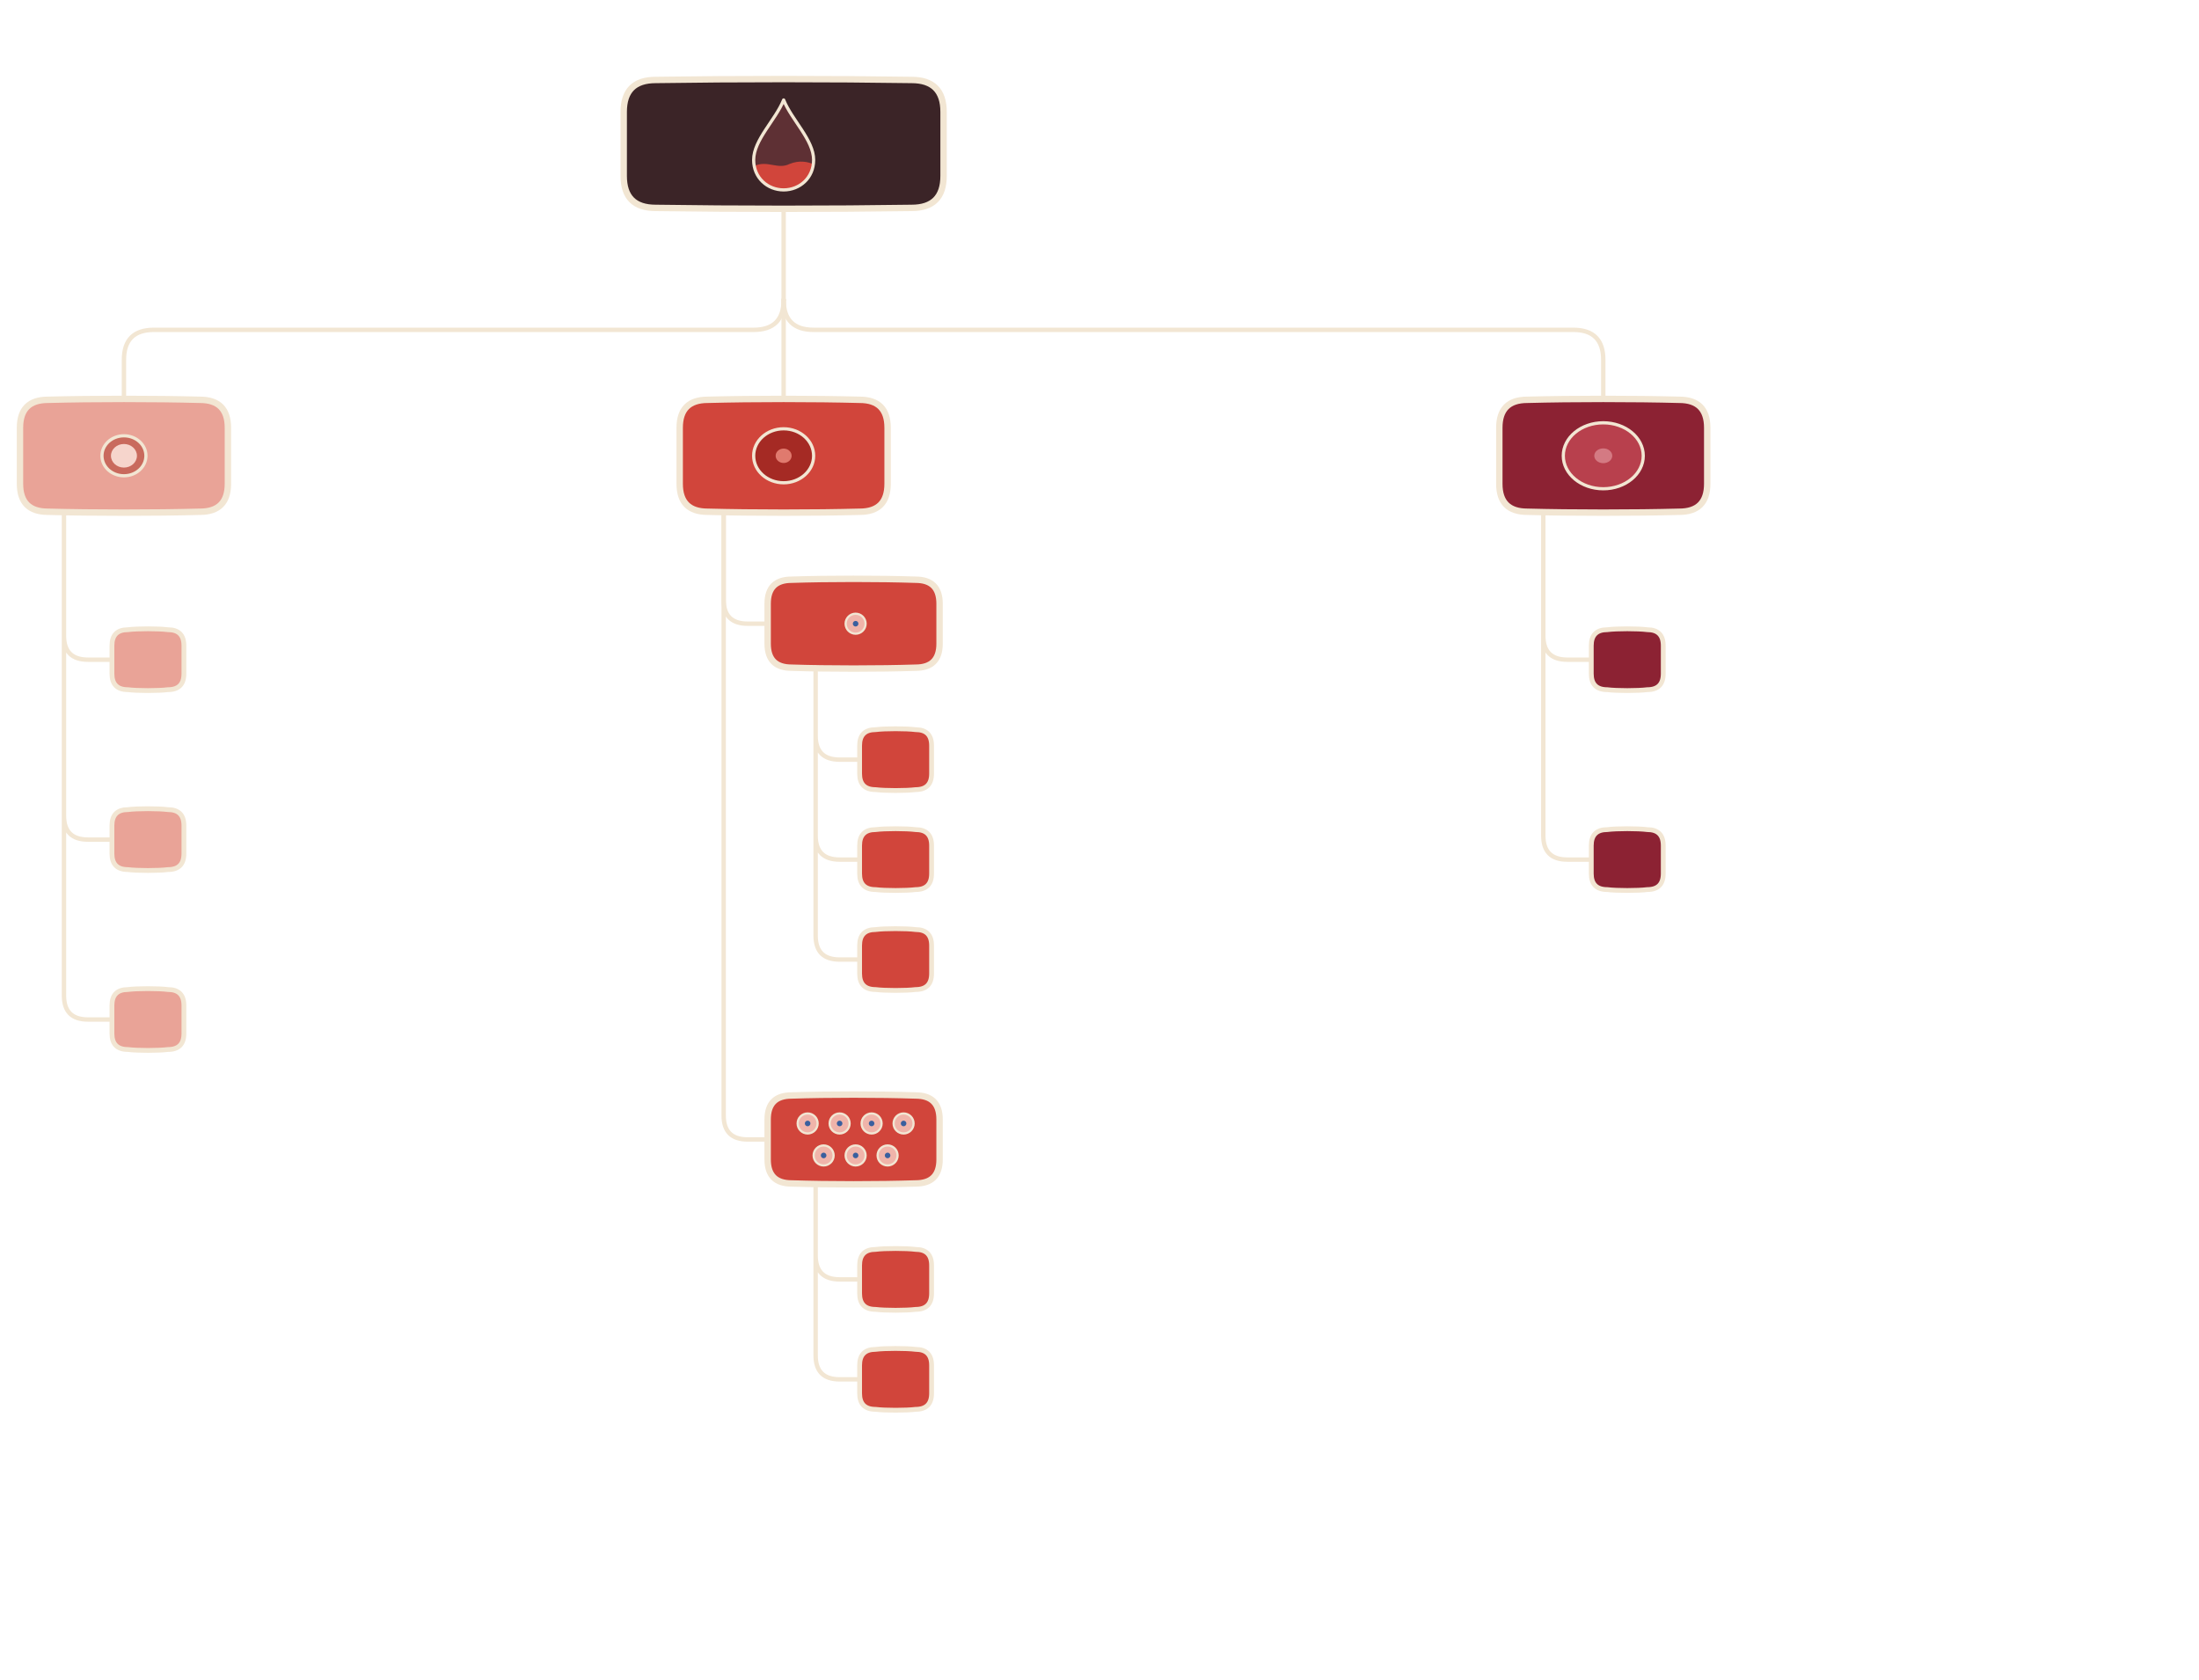
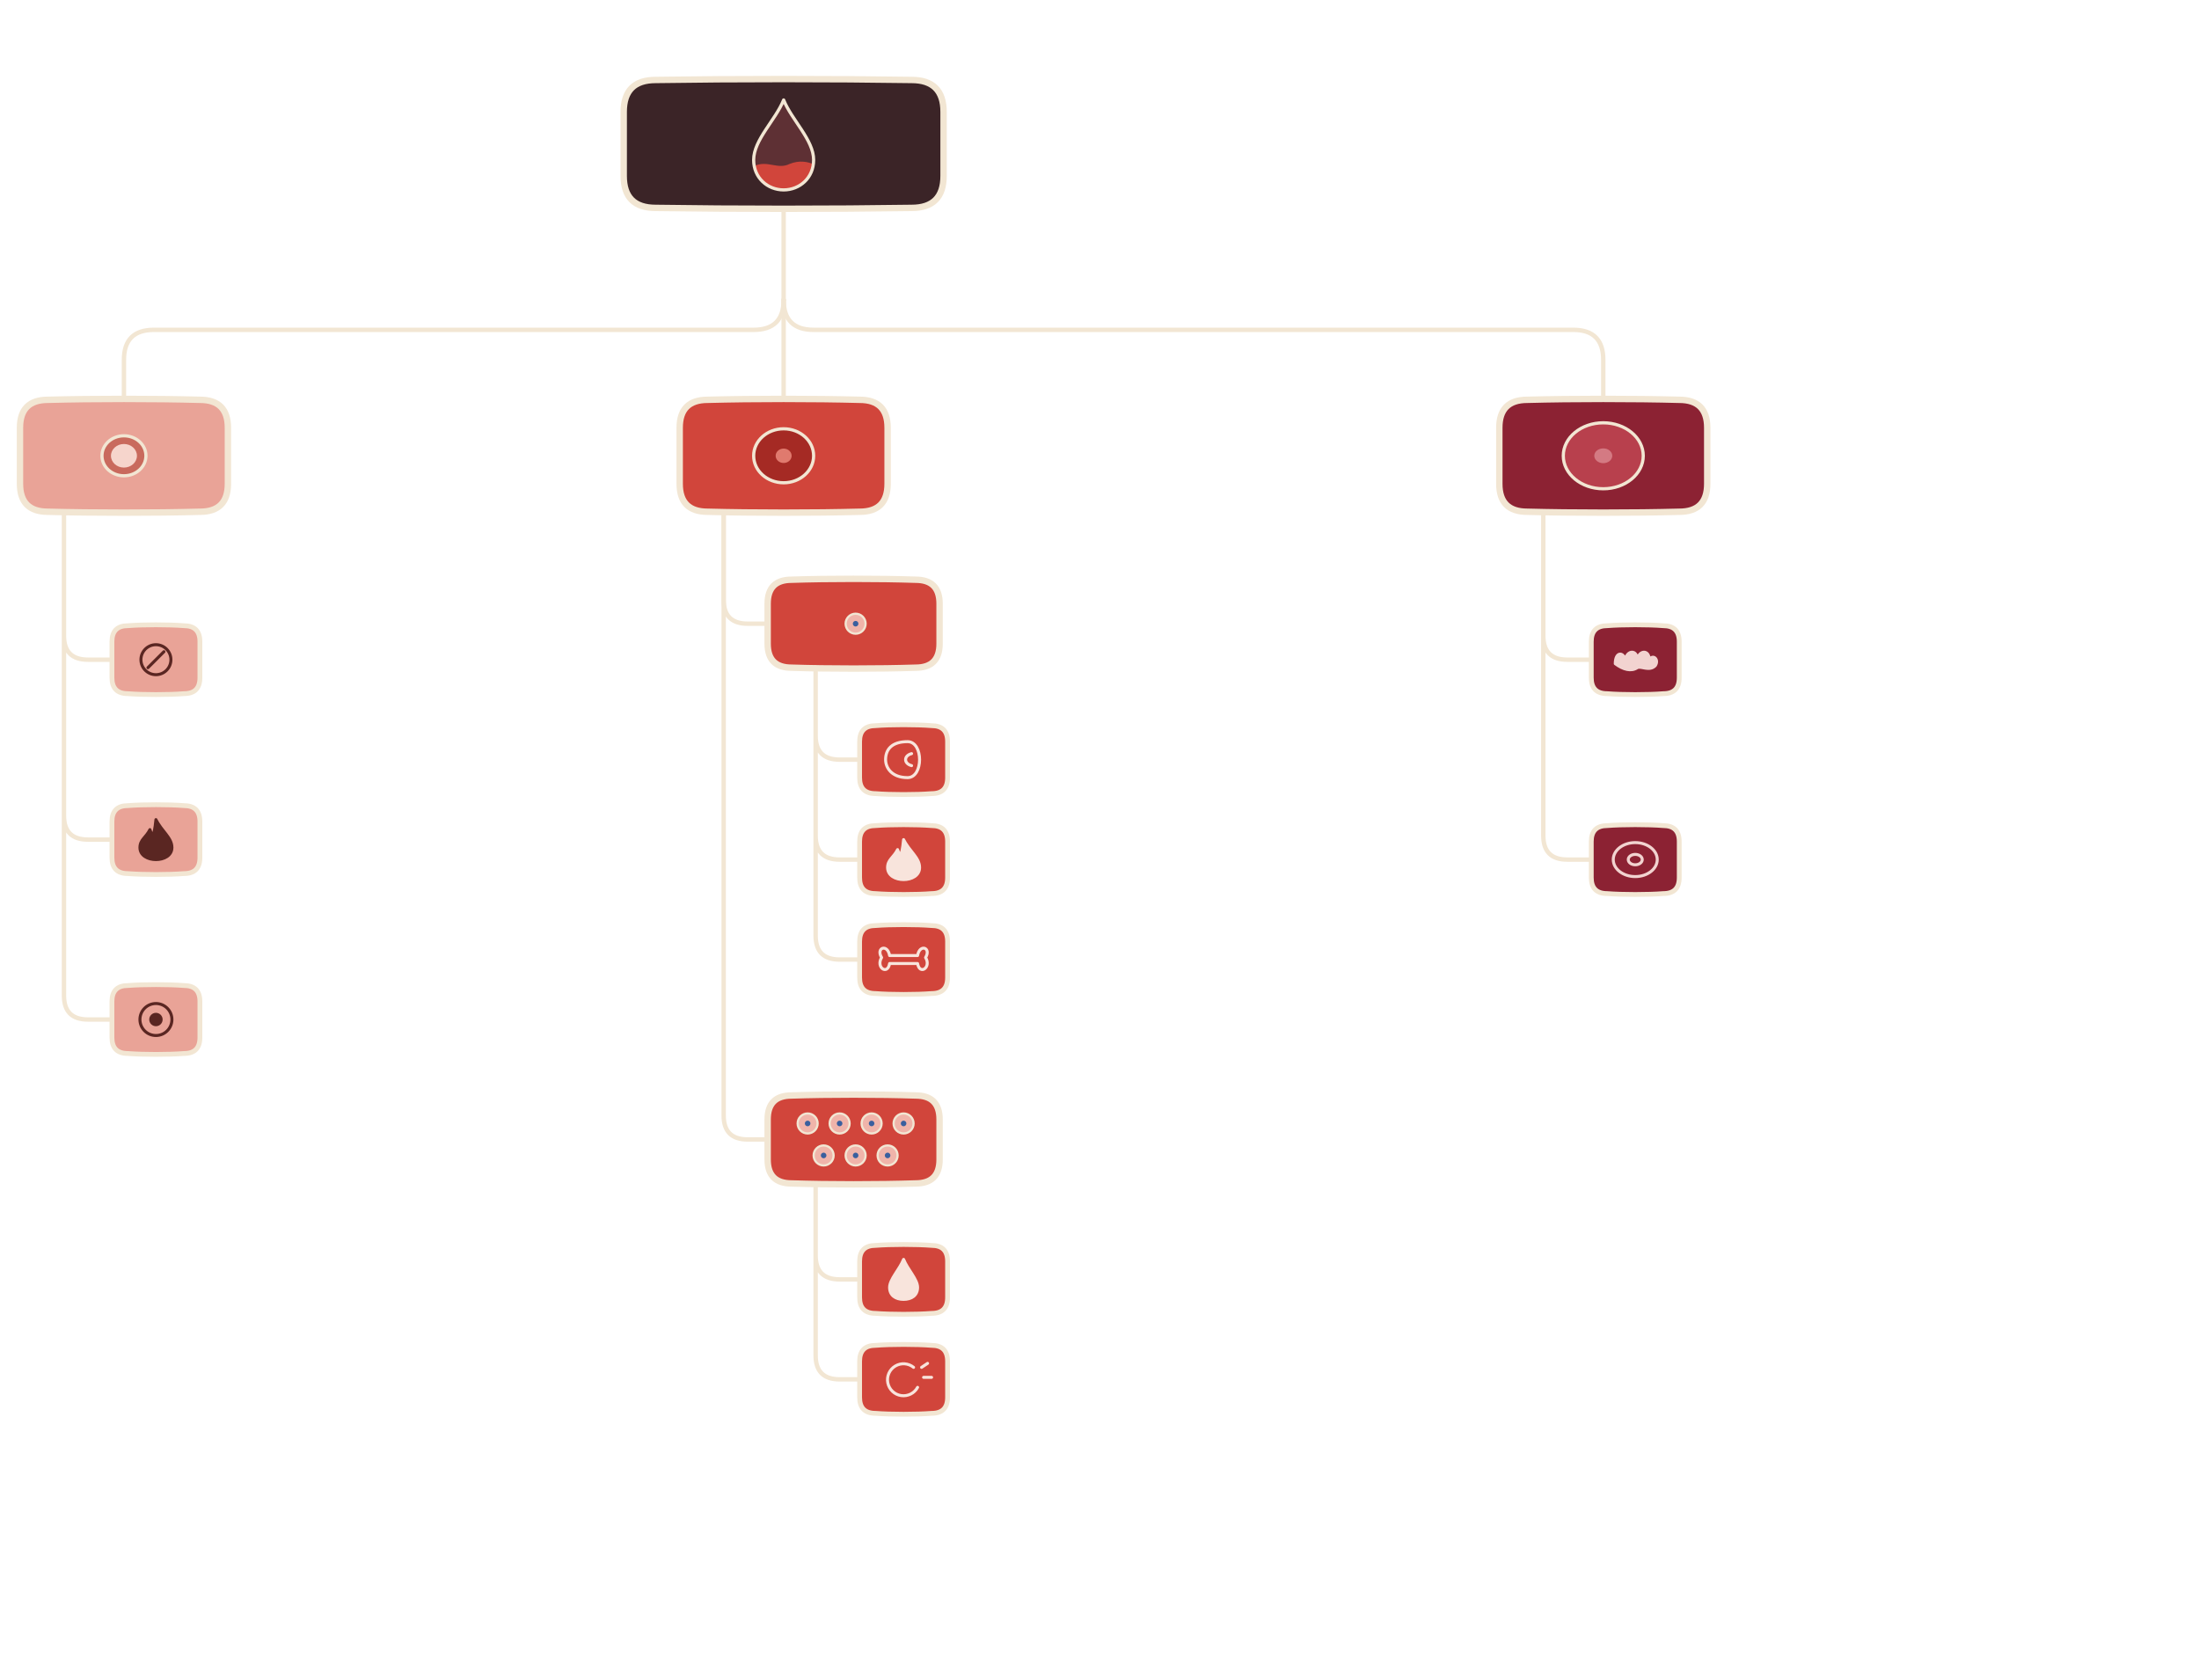
<svg xmlns="http://www.w3.org/2000/svg" viewBox="0 0 1100 840">
  <g id="root">
    <path d="M392,104V150" fill="none" stroke="#f2e6d3" stroke-width="2.2" stroke-linecap="round" stroke-linejoin="round" />
    <path d="M328,40C368,39.4 416,39.4 456,40Q472,40 472,56L472,88Q472,104 456,104C416,104.6 368,104.6 328,104Q312,104 312,88L312,56Q312,40 328,40Z" fill="#3b2427" stroke="#f2e6d3" stroke-width="3.2" stroke-linejoin="round" />
    <path d="M392,50C396,60 407,70 407,80C407,89 400,95 392,95C384,95 377,89 377,80C377,70 388,60 392,50Z" fill="#5e3034" stroke="none" />
    <path d="M377.4,83C384,80 389,85 395,82C400,80 404,81 406.6,82C406,90 400,95 392,95C384,95 378,90 377.4,83Z" fill="#d1453b" />
    <path d="M392,50C396,60 407,70 407,80C407,89 400,95 392,95C384,95 377,89 377,80C377,70 388,60 392,50Z" fill="none" stroke="#f2e6d3" stroke-width="1.6" stroke-linejoin="round" />
    <circle id="a-root" cx="472" cy="72" r="0" />
    <circle id="o-root" cx="392" cy="104" r="0" />
  </g>
  <g id="br_mic">
    <path d="M392,150Q392,165 377,165H77Q62,165 62,180V200" fill="none" stroke="#f2e6d3" stroke-width="2.2" stroke-linecap="round" stroke-linejoin="round" />
    <path d="M24,200C46.4,199.4 77.6,199.4 100,200Q114,200 114,214L114,242Q114,256 100,256C77.6,256.6 46.4,256.6 24,256Q10,256 10,242L10,214Q10,200 24,200Z" fill="#e9a397" stroke="#f2e6d3" stroke-width="3.2" stroke-linejoin="round" />
    <ellipse cx="62" cy="228" rx="11" ry="10" fill="#c96a5d" stroke="#f2e6d3" stroke-width="1.6" />
    <ellipse cx="62" cy="228" rx="6.5" ry="5.9" fill="#f6d5cc" />
    <circle id="a-mic" cx="114" cy="228" r="0" />
    <circle id="o-mic" cx="392" cy="150" r="0" />
  </g>
  <g id="leaf_mic">
    <path d="M32,256V318Q32,330 44,330H56M32,256V408Q32,420 44,420H56M32,256V498Q32,510 44,510H56" fill="none" stroke="#f2e6d3" stroke-width="2.2" stroke-linecap="round" stroke-linejoin="round" />
-     <path d="M64,315C68.6,314.4 79.4,314.4 84,315Q92,315 92,323L92,337Q92,345 84,345C79.4,345.6 68.6,345.6 64,345Q56,345 56,337L56,323Q56,315 64,315Z" fill="#e9a397" stroke="#f2e6d3" stroke-width="2.4" stroke-linejoin="round" />
-     <circle id="a-l-ida" cx="92" cy="330" r="0" />
-     <path d="M64,405C68.6,404.4 79.4,404.4 84,405Q92,405 92,413L92,427Q92,435 84,435C79.4,435.6 68.6,435.6 64,435Q56,435 56,427L56,413Q56,405 64,405Z" fill="#e9a397" stroke="#f2e6d3" stroke-width="2.4" stroke-linejoin="round" />
-     <circle id="a-l-inflam" cx="92" cy="420" r="0" />
-     <path d="M64,495C68.6,494.4 79.4,494.4 84,495Q92,495 92,503L92,517Q92,525 84,525C79.4,525.6 68.6,525.6 64,525Q56,525 56,517L56,503Q56,495 64,495Z" fill="#e9a397" stroke="#f2e6d3" stroke-width="2.4" stroke-linejoin="round" />
-     <circle id="a-l-thal" cx="92" cy="510" r="0" />
+     <path d="M64,313C71.4,312.4 84.6,312.4 92,313Q100,313 100,321L100,339Q100,347 92,347C84.6,347.6 71.4,347.6 64,347Q56,347 56,339L56,321Q56,313 64,313Z" fill="#e9a397" stroke="#f2e6d3" stroke-width="2.4" stroke-linejoin="round" />
+     <g fill="#5a2622" stroke="#5a2622" stroke-width="1.5" stroke-linejoin="round" stroke-linecap="round">
+       <circle cx="78" cy="330" r="7.5" fill="none" />
+       <path d="M74,334L82,326" />
+     </g>
+     <circle id="a-l-ida" cx="100" cy="330" r="0" />
+     <path d="M64,403C71.4,402.4 84.6,402.4 92,403Q100,403 100,411L100,429Q100,437 92,437C84.6,437.6 71.4,437.6 64,437Q56,437 56,429L56,411Q56,403 64,403Z" fill="#e9a397" stroke="#f2e6d3" stroke-width="2.4" stroke-linejoin="round" />
+     <g fill="#5a2622" stroke="#5a2622" stroke-width="1.5" stroke-linejoin="round" stroke-linecap="round">
+       <path d="M78,410C81,416 86,419 86,424C86,428 82,430 78,430C74,430 70,428 70,424C70,420 73,419 75,415C76,418 77,420 78,410Z" />
+     </g>
+     <circle id="a-l-inflam" cx="100" cy="420" r="0" />
+     <path d="M64,493C71.4,492.4 84.6,492.4 92,493Q100,493 100,501L100,519Q100,527 92,527C84.6,527.6 71.4,527.6 64,527Q56,527 56,519L56,501Q56,493 64,493Z" fill="#e9a397" stroke="#f2e6d3" stroke-width="2.4" stroke-linejoin="round" />
+     <g fill="#5a2622" stroke="#5a2622" stroke-width="1.5" stroke-linejoin="round" stroke-linecap="round">
+       <circle cx="78" cy="510" r="8" fill="none" />
+       <circle cx="78" cy="510" r="2.6" />
+     </g>
+     <circle id="a-l-thal" cx="100" cy="510" r="0" />
    <circle id="o-leaf_mic" cx="32" cy="256" r="0" />
  </g>
  <g id="br_nor">
    <path d="M392,150V200" fill="none" stroke="#f2e6d3" stroke-width="2.2" stroke-linecap="round" stroke-linejoin="round" />
    <path d="M354,200C376.4,199.4 407.6,199.4 430,200Q444,200 444,214L444,242Q444,256 430,256C407.6,256.6 376.4,256.6 354,256Q340,256 340,242L340,214Q340,200 354,200Z" fill="#d1453b" stroke="#f2e6d3" stroke-width="3.2" stroke-linejoin="round" />
    <ellipse cx="392" cy="228" rx="15" ry="13.5" fill="#a52a24" stroke="#f2e6d3" stroke-width="1.6" />
    <ellipse cx="392" cy="228" rx="4" ry="3.6" fill="#e07a6e" />
    <circle id="a-nor" cx="444" cy="228" r="0" />
    <circle id="o-nor" cx="392" cy="150" r="0" />
  </g>
  <g id="br_nlow">
    <path d="M362,256V300Q362,312 374,312H384" fill="none" stroke="#f2e6d3" stroke-width="2.2" stroke-linecap="round" stroke-linejoin="round" />
    <path d="M396,290C414.1,289.4 439.9,289.4 458,290Q470,290 470,302L470,322Q470,334 458,334C439.9,334.6 414.1,334.6 396,334Q384,334 384,322L384,302Q384,290 396,290Z" fill="#d1453b" stroke="#f2e6d3" stroke-width="3.2" stroke-linejoin="round" />
    <circle cx="428" cy="312" r="5" fill="#f0b4aa" stroke="#f2e6d3" stroke-width="1.1" />
    <circle cx="428" cy="312" r="1.4" fill="#3a5f9e" />
    <path d="M408,334V368Q408,380 420,380H430M408,334V418Q408,430 420,430H430M408,334V468Q408,480 420,480H430" fill="none" stroke="#f2e6d3" stroke-width="2.2" stroke-linecap="round" stroke-linejoin="round" />
-     <path d="M438,365C442.6,364.4 453.4,364.4 458,365Q466,365 466,373L466,387Q466,395 458,395C453.4,395.6 442.6,395.6 438,395Q430,395 430,387L430,373Q430,365 438,365Z" fill="#d1453b" stroke="#f2e6d3" stroke-width="2.4" stroke-linejoin="round" />
-     <circle id="a-l-ckd" cx="466" cy="380" r="0" />
-     <path d="M438,415C442.6,414.4 453.4,414.4 458,415Q466,415 466,423L466,437Q466,445 458,445C453.4,445.6 442.6,445.6 438,445Q430,445 430,437L430,423Q430,415 438,415Z" fill="#d1453b" stroke="#f2e6d3" stroke-width="2.4" stroke-linejoin="round" />
-     <circle id="a-l-inflam2" cx="466" cy="430" r="0" />
-     <path d="M438,465C442.6,464.4 453.4,464.4 458,465Q466,465 466,473L466,487Q466,495 458,495C453.4,495.6 442.6,495.6 438,495Q430,495 430,487L430,473Q430,465 438,465Z" fill="#d1453b" stroke="#f2e6d3" stroke-width="2.4" stroke-linejoin="round" />
-     <circle id="a-l-marrow" cx="466" cy="480" r="0" />
+     <path d="M438,363C445.4,362.4 458.6,362.4 466,363Q474,363 474,371L474,389Q474,397 466,397C458.6,397.6 445.4,397.6 438,397Q430,397 430,389L430,371Q430,363 438,363Z" fill="#d1453b" stroke="#f2e6d3" stroke-width="2.4" stroke-linejoin="round" />
+     <g fill="#f8e4dc" stroke="#f8e4dc" stroke-width="1.5" stroke-linejoin="round" stroke-linecap="round">
+       <path d="M454,371C462,371 462,389 454,389C446,389 443,384 443,380C443,375 446,371 454,371Z" fill="none" />
+       <path d="M456,377C452,378 452,382 456,383" fill="none" />
+     </g>
+     <circle id="a-l-ckd" cx="474" cy="380" r="0" />
+     <path d="M438,413C445.4,412.4 458.6,412.4 466,413Q474,413 474,421L474,439Q474,447 466,447C458.6,447.6 445.4,447.6 438,447Q430,447 430,439L430,421Q430,413 438,413Z" fill="#d1453b" stroke="#f2e6d3" stroke-width="2.4" stroke-linejoin="round" />
+     <g fill="#f8e4dc" stroke="#f8e4dc" stroke-width="1.5" stroke-linejoin="round" stroke-linecap="round">
+       <path d="M452,420C455,426 460,429 460,434C460,438 456,440 452,440C448,440 444,438 444,434C444,430 447,429 449,425C450,428 451,430 452,420Z" />
+     </g>
+     <circle id="a-l-inflam2" cx="474" cy="430" r="0" />
+     <path d="M438,463C445.4,462.4 458.6,462.4 466,463Q474,463 474,471L474,489Q474,497 466,497C458.6,497.6 445.4,497.6 438,497Q430,497 430,489L430,471Q430,463 438,463Z" fill="#d1453b" stroke="#f2e6d3" stroke-width="2.4" stroke-linejoin="round" />
+     <g fill="#f8e4dc" stroke="#f8e4dc" stroke-width="1.5" stroke-linejoin="round" stroke-linecap="round">
+       <path d="M445,478H459C460,472 466,474 463,479C466,484 460,488 459,482H445C444,488 438,484 441,479C438,474 444,472 445,478Z" fill="none" />
+     </g>
+     <circle id="a-l-marrow" cx="474" cy="480" r="0" />
    <circle id="a-nlow" cx="470" cy="312" r="0" />
-     <circle id="a-l-nlow" cx="466" cy="430" r="0" />
+     <circle id="a-l-nlow" cx="474" cy="430" r="0" />
    <circle id="o-nlow" cx="362" cy="256" r="0" />
  </g>
  <g id="br_nhigh">
    <path d="M362,256V558Q362,570 374,570H384" fill="none" stroke="#f2e6d3" stroke-width="2.2" stroke-linecap="round" stroke-linejoin="round" />
    <path d="M396,548C414.1,547.4 439.9,547.4 458,548Q470,548 470,560L470,580Q470,592 458,592C439.9,592.6 414.1,592.6 396,592Q384,592 384,580L384,560Q384,548 396,548Z" fill="#d1453b" stroke="#f2e6d3" stroke-width="3.2" stroke-linejoin="round" />
    <circle cx="404" cy="562" r="5" fill="#f0b4aa" stroke="#f2e6d3" stroke-width="1.1" />
    <circle cx="404" cy="562" r="1.4" fill="#3a5f9e" />
    <circle cx="420" cy="562" r="5" fill="#f0b4aa" stroke="#f2e6d3" stroke-width="1.1" />
    <circle cx="420" cy="562" r="1.4" fill="#3a5f9e" />
    <circle cx="436" cy="562" r="5" fill="#f0b4aa" stroke="#f2e6d3" stroke-width="1.1" />
    <circle cx="436" cy="562" r="1.4" fill="#3a5f9e" />
    <circle cx="452" cy="562" r="5" fill="#f0b4aa" stroke="#f2e6d3" stroke-width="1.1" />
    <circle cx="452" cy="562" r="1.4" fill="#3a5f9e" />
    <circle cx="412" cy="578" r="5" fill="#f0b4aa" stroke="#f2e6d3" stroke-width="1.1" />
    <circle cx="412" cy="578" r="1.4" fill="#3a5f9e" />
    <circle cx="428" cy="578" r="5" fill="#f0b4aa" stroke="#f2e6d3" stroke-width="1.1" />
    <circle cx="428" cy="578" r="1.4" fill="#3a5f9e" />
    <circle cx="444" cy="578" r="5" fill="#f0b4aa" stroke="#f2e6d3" stroke-width="1.1" />
    <circle cx="444" cy="578" r="1.4" fill="#3a5f9e" />
    <path d="M408,592V628Q408,640 420,640H430M408,592V678Q408,690 420,690H430" fill="none" stroke="#f2e6d3" stroke-width="2.2" stroke-linecap="round" stroke-linejoin="round" />
-     <path d="M438,625C442.6,624.4 453.4,624.4 458,625Q466,625 466,633L466,647Q466,655 458,655C453.4,655.6 442.6,655.6 438,655Q430,655 430,647L430,633Q430,625 438,625Z" fill="#d1453b" stroke="#f2e6d3" stroke-width="2.4" stroke-linejoin="round" />
-     <circle id="a-l-bleed" cx="466" cy="640" r="0" />
-     <path d="M438,675C442.6,674.4 453.4,674.4 458,675Q466,675 466,683L466,697Q466,705 458,705C453.4,705.6 442.6,705.6 438,705Q430,705 430,697L430,683Q430,675 438,675Z" fill="#d1453b" stroke="#f2e6d3" stroke-width="2.4" stroke-linejoin="round" />
-     <circle id="a-l-hemol" cx="466" cy="690" r="0" />
+     <path d="M438,623C445.4,622.4 458.6,622.4 466,623Q474,623 474,631L474,649Q474,657 466,657C458.6,657.6 445.4,657.6 438,657Q430,657 430,649L430,631Q430,623 438,623Z" fill="#d1453b" stroke="#f2e6d3" stroke-width="2.4" stroke-linejoin="round" />
+     <g fill="#f8e4dc" stroke="#f8e4dc" stroke-width="1.5" stroke-linejoin="round" stroke-linecap="round">
+       <path d="M452,630C454,635 459,640 459,644C459,648 456,650 452,650C448,650 445,648 445,644C445,640 450,635 452,630Z" />
+     </g>
+     <circle id="a-l-bleed" cx="474" cy="640" r="0" />
+     <path d="M438,673C445.4,672.4 458.6,672.4 466,673Q474,673 474,681L474,699Q474,707 466,707C458.6,707.6 445.4,707.6 438,707Q430,707 430,699L430,681Q430,673 438,673Z" fill="#d1453b" stroke="#f2e6d3" stroke-width="2.4" stroke-linejoin="round" />
+     <g fill="#f8e4dc" stroke="#f8e4dc" stroke-width="1.5" stroke-linejoin="round" stroke-linecap="round">
+       <path d="M457,684A8,8 0 1 0 459,694" fill="none" />
+       <path d="M461,684l3,-2M462,689h4" />
+     </g>
+     <circle id="a-l-hemol" cx="474" cy="690" r="0" />
    <circle id="a-nhigh" cx="470" cy="570" r="0" />
-     <circle id="a-l-nhigh" cx="466" cy="665" r="0" />
+     <circle id="a-l-nhigh" cx="474" cy="665" r="0" />
    <circle id="o-nhigh" cx="362" cy="256" r="0" />
  </g>
  <g id="br_mac">
    <path d="M392,150Q392,165 407,165H787Q802,165 802,180V200" fill="none" stroke="#f2e6d3" stroke-width="2.2" stroke-linecap="round" stroke-linejoin="round" />
    <path d="M764,200C786.4,199.4 817.6,199.4 840,200Q854,200 854,214L854,242Q854,256 840,256C817.6,256.6 786.4,256.6 764,256Q750,256 750,242L750,214Q750,200 764,200Z" fill="#8c2233" stroke="#f2e6d3" stroke-width="3.2" stroke-linejoin="round" />
    <ellipse cx="802" cy="228" rx="20" ry="16.5" fill="#b8404d" stroke="#f2e6d3" stroke-width="1.6" />
    <ellipse cx="802" cy="228" rx="4.5" ry="3.7" fill="#d47a83" />
    <circle id="a-mac" cx="854" cy="228" r="0" />
    <circle id="o-mac" cx="392" cy="150" r="0" />
  </g>
  <g id="leaf_mac">
    <path d="M772,256V318Q772,330 784,330H796M772,256V418Q772,430 784,430H796" fill="none" stroke="#f2e6d3" stroke-width="2.2" stroke-linecap="round" stroke-linejoin="round" />
-     <path d="M804,315C808.6,314.4 819.4,314.4 824,315Q832,315 832,323L832,337Q832,345 824,345C819.4,345.6 808.6,345.6 804,345Q796,345 796,337L796,323Q796,315 804,315Z" fill="#8c2233" stroke="#f2e6d3" stroke-width="2.4" stroke-linejoin="round" />
-     <circle id="a-l-meg" cx="832" cy="330" r="0" />
-     <path d="M804,415C808.6,414.4 819.4,414.4 824,415Q832,415 832,423L832,437Q832,445 824,445C819.4,445.6 808.6,445.6 804,445Q796,445 796,437L796,423Q796,415 804,415Z" fill="#8c2233" stroke="#f2e6d3" stroke-width="2.4" stroke-linejoin="round" />
-     <circle id="a-l-nonmeg" cx="832" cy="430" r="0" />
+     <path d="M804,313C811.4,312.4 824.6,312.4 832,313Q840,313 840,321L840,339Q840,347 832,347C824.6,347.6 811.4,347.6 804,347Q796,347 796,339L796,321Q796,313 804,313Z" fill="#8c2233" stroke="#f2e6d3" stroke-width="2.4" stroke-linejoin="round" />
+     <g fill="#f2d3d0" stroke="#f2d3d0" stroke-width="1.5" stroke-linejoin="round" stroke-linecap="round">
+       <path d="M808,332C808,326 812,326 813,330C814,325 819,325 819,330C820,325 825,325 825,330C827,327 830,330 828,333C825,336 821,333 819,334C816,336 812,335 808,332Z" />
+     </g>
+     <circle id="a-l-meg" cx="840" cy="330" r="0" />
+     <path d="M804,413C811.4,412.4 824.6,412.4 832,413Q840,413 840,421L840,439Q840,447 832,447C824.6,447.6 811.4,447.6 804,447Q796,447 796,439L796,421Q796,413 804,413Z" fill="#8c2233" stroke="#f2e6d3" stroke-width="2.4" stroke-linejoin="round" />
+     <g fill="#f2d3d0" stroke="#f2d3d0" stroke-width="1.5" stroke-linejoin="round" stroke-linecap="round">
+       <ellipse cx="818" cy="430" rx="11" ry="8.5" fill="none" />
+       <ellipse cx="818" cy="430" rx="3.5" ry="2.6" fill="none" />
+     </g>
+     <circle id="a-l-nonmeg" cx="840" cy="430" r="0" />
    <circle id="o-leaf_mac" cx="772" cy="256" r="0" />
  </g>
</svg>
